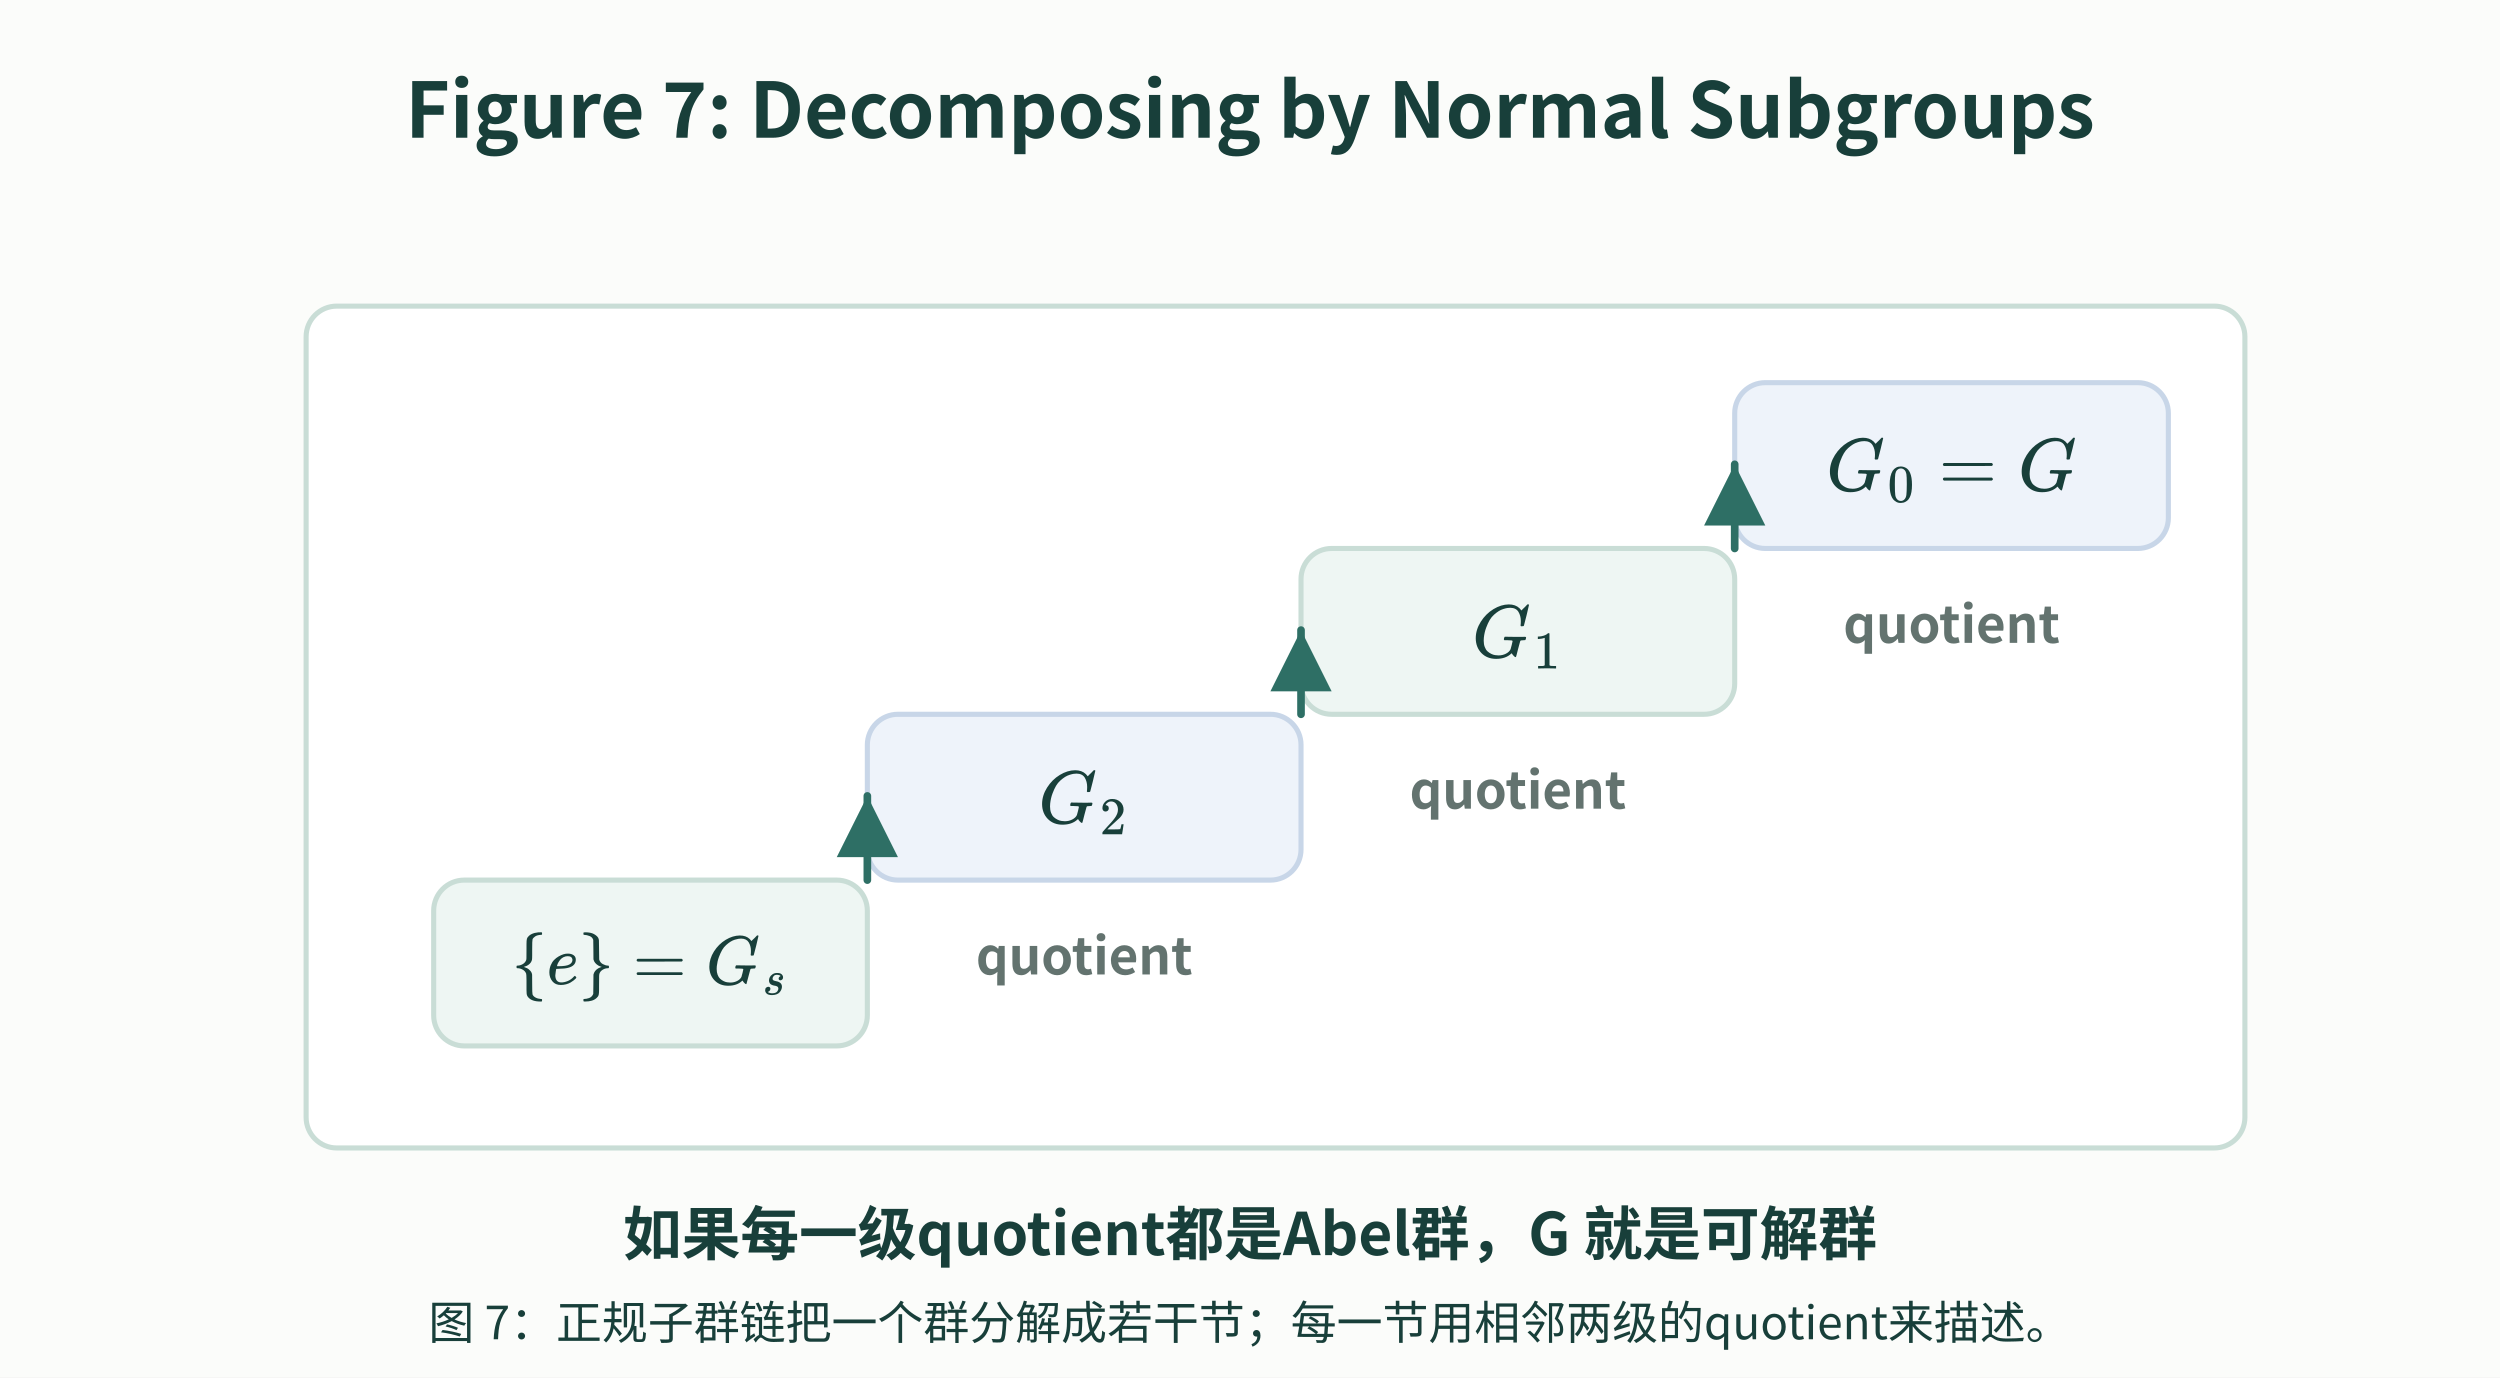
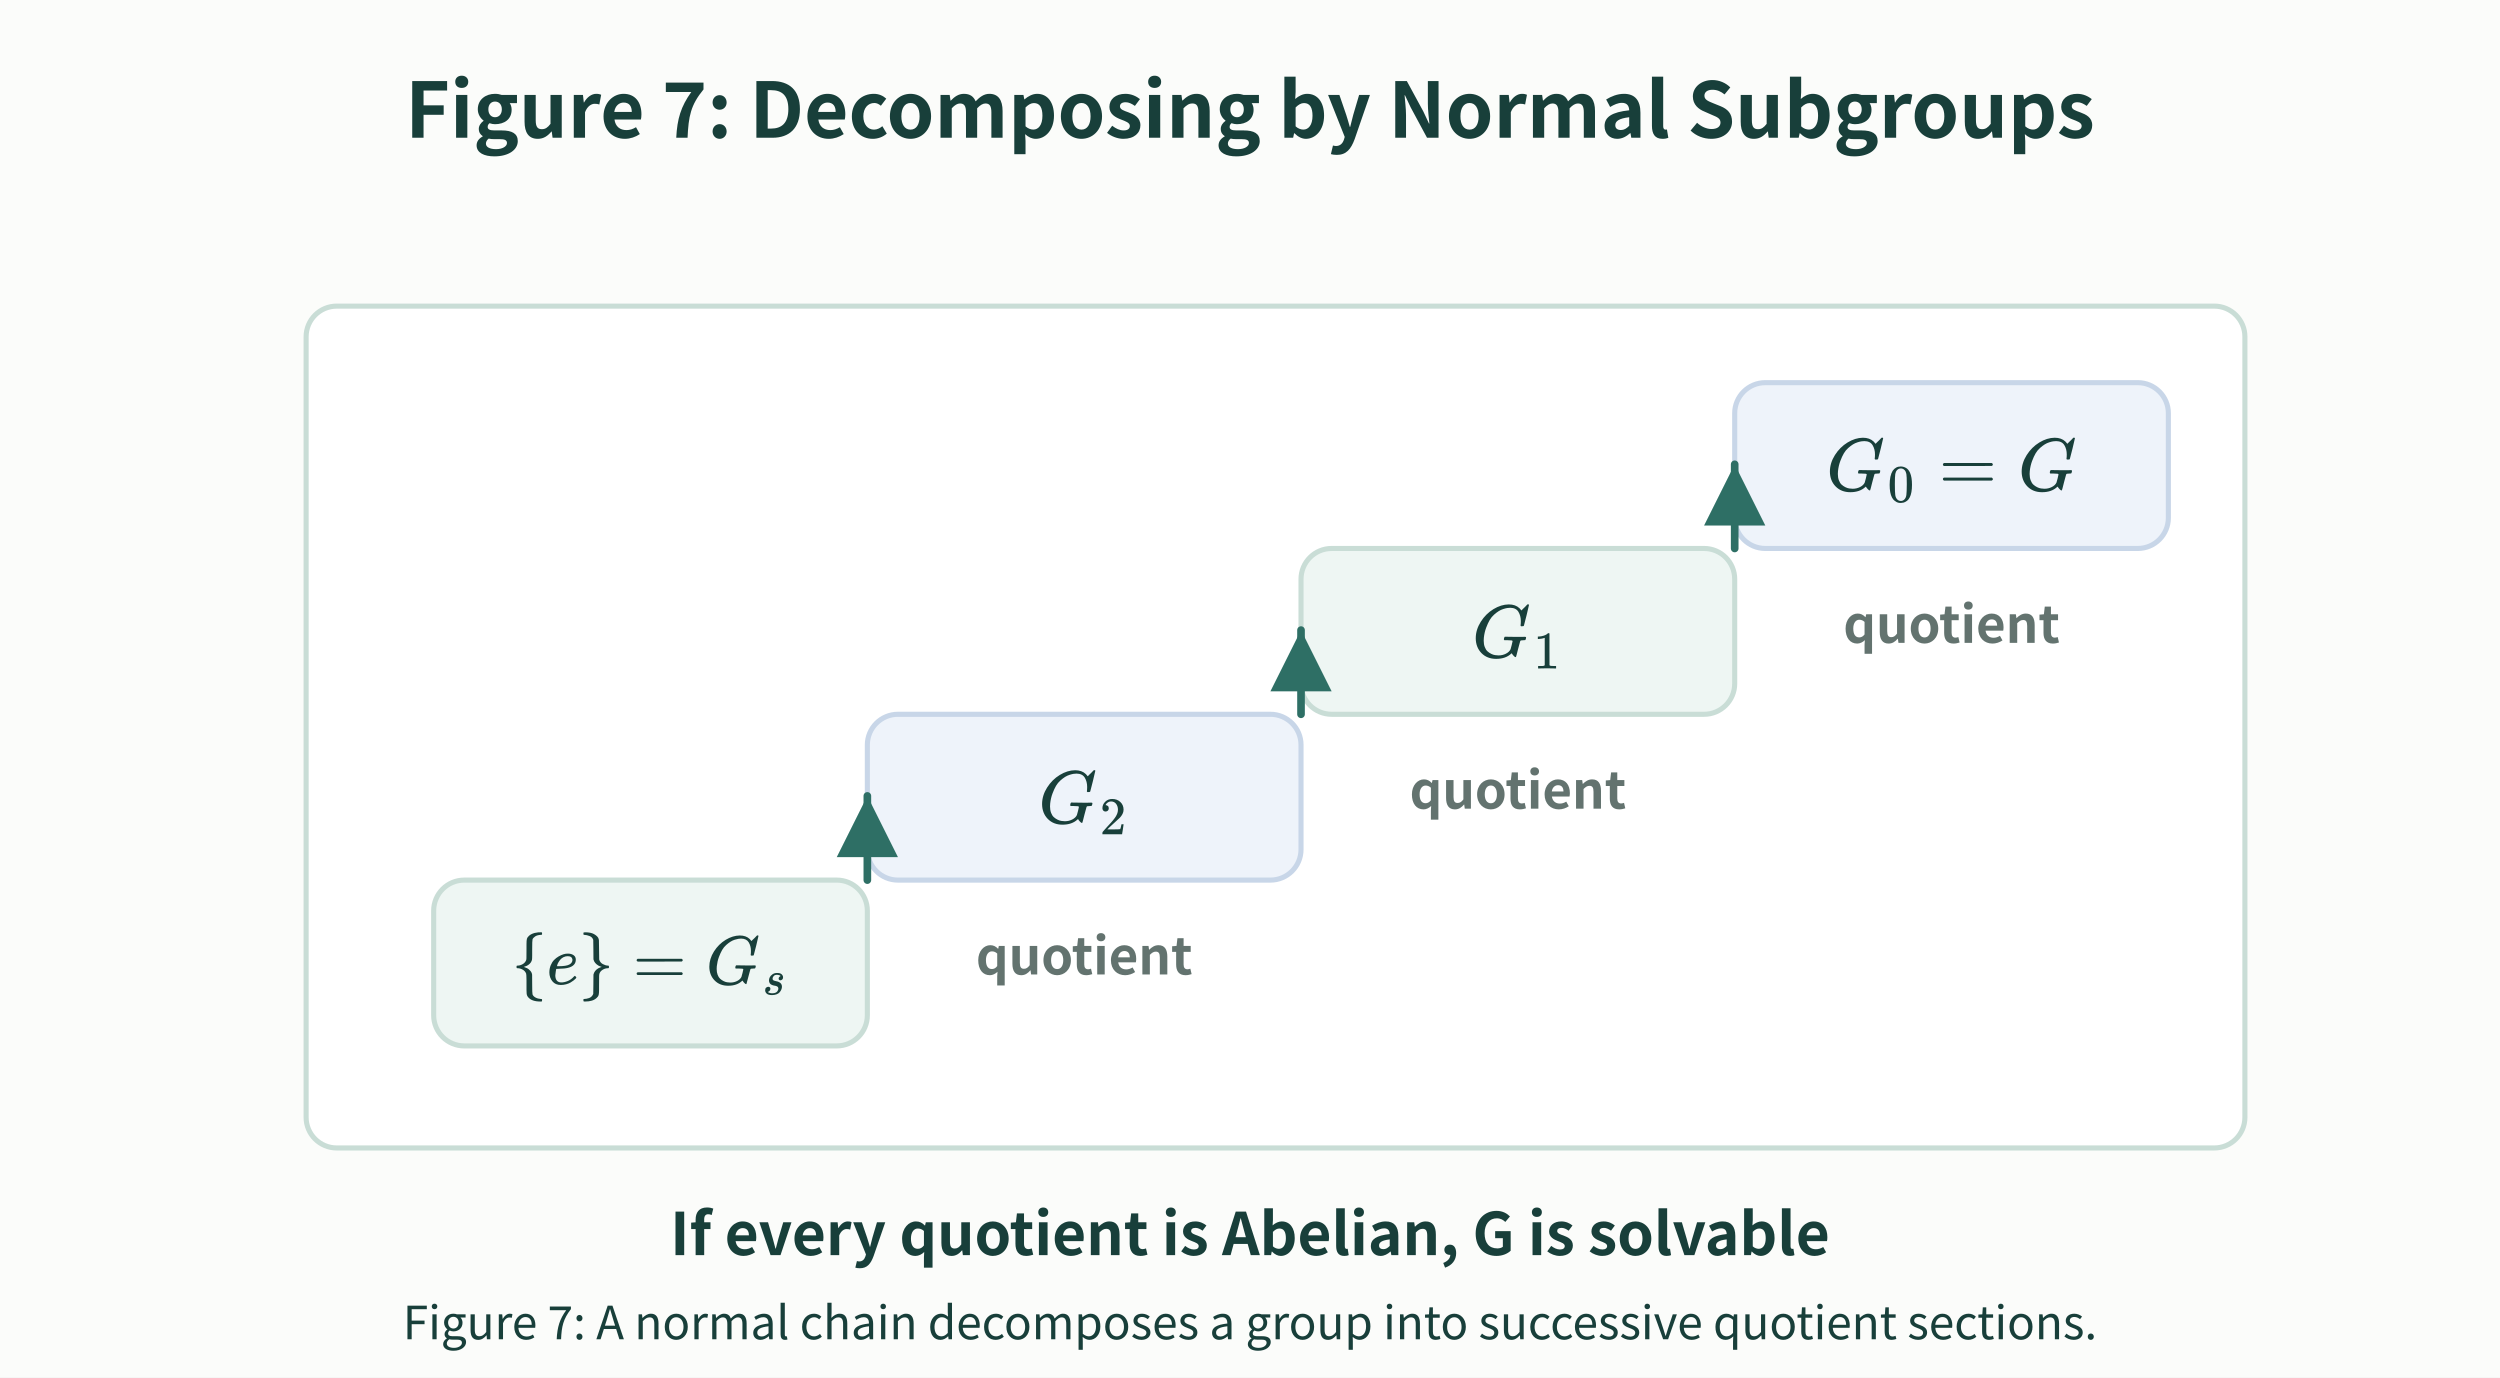
<svg xmlns="http://www.w3.org/2000/svg" width="980" height="540" viewBox="0 0 980 540" role="img" aria-label="Figure 7: Decomposing by Normal Subgroups">
  <rect width="100%" height="100%" fill="#fbfcfa" />
  <defs>
    <marker id="arrow" markerWidth="12" markerHeight="12" refX="10" refY="6" orient="auto">
      <path d="M2,2 L10,6 L2,10 Z" fill="#2e6f65" />
    </marker>
    <filter id="shadow" x="-20%" y="-20%" width="140%" height="140%">
      <feDropShadow dx="0" dy="3" stdDeviation="4" flood-color="#12332f" flood-opacity="0.12" />
    </filter>
  </defs>
  <text x="490.0" y="54" font-family="Microsoft YaHei, Noto Sans CJK SC, Arial, sans-serif" font-size="30" font-weight="700" fill="#183f3a" text-anchor="middle">Figure 7: Decomposing by Normal Subgroups</text>
  <rect x="120" y="120" width="760" height="330" rx="12" fill="#fff" stroke="#c9ddd6" stroke-width="2" />
  <rect x="170" y="345" width="170" height="65" rx="12" fill="#eef6f3" stroke="#c9ddd6" stroke-width="2" />
  <rect x="340" y="280" width="170" height="65" rx="12" fill="#eef3fa" stroke="#c8d6e8" stroke-width="2" />
  <rect x="510" y="215" width="170" height="65" rx="12" fill="#eef6f3" stroke="#c9ddd6" stroke-width="2" />
  <rect x="680" y="150" width="170" height="65" rx="12" fill="#eef3fa" stroke="#c8d6e8" stroke-width="2" />
  <svg x="200.70" y="365.46" width="108.60" height="27.14" viewBox="0 -750 4000.2 1000" color="#183f3a" overflow="visible">
    <g stroke="currentColor" fill="currentColor" stroke-width="0" transform="scale(1,-1)">
      <g data-mml-node="math">
        <g data-mml-node="mo">
          <path data-c="7B" d="M434 -231Q434 -244 428 -250H410Q281 -250 230 -184Q225 -177 222 -172T217 -161T213 -148T211 -133T210 -111T209 -84T209 -47T209 0Q209 21 209 53Q208 142 204 153Q203 154 203 155Q189 191 153 211T82 231Q71 231 68 234T65 250T68 266T82 269Q116 269 152 289T203 345Q208 356 208 377T209 529V579Q209 634 215 656T244 698Q270 724 324 740Q361 748 377 749Q379 749 390 749T408 750H428Q434 744 434 732Q434 719 431 716Q429 713 415 713Q362 710 332 689T296 647Q291 634 291 499V417Q291 370 288 353T271 314Q240 271 184 255L170 250L184 245Q202 239 220 230T262 196T290 137Q291 131 291 1Q291 -134 296 -147Q306 -174 339 -192T415 -213Q429 -213 431 -216Q434 -219 434 -231Z" />
        </g>
        <g data-mml-node="mi" transform="translate(500,0)">
          <path data-c="1D452" d="M39 168Q39 225 58 272T107 350T174 402T244 433T307 442H310Q355 442 388 420T421 355Q421 265 310 237Q261 224 176 223Q139 223 138 221Q138 219 132 186T125 128Q125 81 146 54T209 26T302 45T394 111Q403 121 406 121Q410 121 419 112T429 98T420 82T390 55T344 24T281 -1T205 -11Q126 -11 83 42T39 168ZM373 353Q367 405 305 405Q272 405 244 391T199 357T170 316T154 280T149 261Q149 260 169 260Q282 260 327 284T373 353Z" />
        </g>
        <g data-mml-node="mo" transform="translate(966,0)">
          <path data-c="7D" d="M65 731Q65 745 68 747T88 750Q171 750 216 725T279 670Q288 649 289 635T291 501Q292 362 293 357Q306 312 345 291T417 269Q428 269 431 266T434 250T431 234T417 231Q380 231 345 210T298 157Q293 143 292 121T291 -28V-79Q291 -134 285 -156T256 -198Q202 -250 89 -250Q71 -250 68 -247T65 -230Q65 -224 65 -223T66 -218T69 -214T77 -213Q91 -213 108 -210T146 -200T183 -177T207 -139Q208 -134 209 3L210 139Q223 196 280 230Q315 247 330 250Q305 257 280 270Q225 304 212 352L210 362L209 498Q208 635 207 640Q195 680 154 696T77 713Q68 713 67 716T65 731Z" />
        </g>
        <g data-mml-node="mo" transform="translate(1743.8,0)">
          <path data-c="3D" d="M56 347Q56 360 70 367H707Q722 359 722 347Q722 336 708 328L390 327H72Q56 332 56 347ZM56 153Q56 168 72 173H708Q722 163 722 153Q722 140 707 133H70Q56 140 56 153Z" />
        </g>
        <g data-mml-node="msub" transform="translate(2799.6,0)">
          <g data-mml-node="mi">
            <path data-c="1D43A" d="M50 252Q50 367 117 473T286 641T490 704Q580 704 633 653Q642 643 648 636T656 626L657 623Q660 623 684 649Q691 655 699 663T715 679T725 690L740 705H746Q760 705 760 698Q760 694 728 561Q692 422 692 421Q690 416 687 415T669 413H653Q647 419 647 422Q647 423 648 429T650 449T651 481Q651 552 619 605T510 659Q492 659 471 656T418 643T357 615T294 567T236 496T189 394T158 260Q156 242 156 221Q156 173 170 136T206 79T256 45T308 28T353 24Q407 24 452 47T514 106Q517 114 529 161T541 214Q541 222 528 224T468 227H431Q425 233 425 235T427 254Q431 267 437 273H454Q494 271 594 271Q634 271 659 271T695 272T707 272Q721 272 721 263Q721 261 719 249Q714 230 709 228Q706 227 694 227Q674 227 653 224Q646 221 643 215T629 164Q620 131 614 108Q589 6 586 3Q584 1 581 1Q571 1 553 21T530 52Q530 53 528 52T522 47Q448 -22 322 -22Q201 -22 126 55T50 252Z" />
          </g>
          <g data-mml-node="mi" transform="translate(819,-150) scale(0.707)">
            <path data-c="1D460" d="M131 289Q131 321 147 354T203 415T300 442Q362 442 390 415T419 355Q419 323 402 308T364 292Q351 292 340 300T328 326Q328 342 337 354T354 372T367 378Q368 378 368 379Q368 382 361 388T336 399T297 405Q249 405 227 379T204 326Q204 301 223 291T278 274T330 259Q396 230 396 163Q396 135 385 107T352 51T289 7T195 -10Q118 -10 86 19T53 87Q53 126 74 143T118 160Q133 160 146 151T160 120Q160 94 142 76T111 58Q109 57 108 57T107 55Q108 52 115 47T146 34T201 27Q237 27 263 38T301 66T318 97T323 122Q323 150 302 164T254 181T195 196T148 231Q131 256 131 289Z" />
          </g>
        </g>
      </g>
    </g>
  </svg>
  <svg x="407.02" y="301.90" width="35.96" height="25.14" viewBox="0 -705 1222.6 855" color="#183f3a" overflow="visible">
    <g stroke="currentColor" fill="currentColor" stroke-width="0" transform="scale(1,-1)">
      <g data-mml-node="math">
        <g data-mml-node="msub">
          <g data-mml-node="mi">
            <path data-c="1D43A" d="M50 252Q50 367 117 473T286 641T490 704Q580 704 633 653Q642 643 648 636T656 626L657 623Q660 623 684 649Q691 655 699 663T715 679T725 690L740 705H746Q760 705 760 698Q760 694 728 561Q692 422 692 421Q690 416 687 415T669 413H653Q647 419 647 422Q647 423 648 429T650 449T651 481Q651 552 619 605T510 659Q492 659 471 656T418 643T357 615T294 567T236 496T189 394T158 260Q156 242 156 221Q156 173 170 136T206 79T256 45T308 28T353 24Q407 24 452 47T514 106Q517 114 529 161T541 214Q541 222 528 224T468 227H431Q425 233 425 235T427 254Q431 267 437 273H454Q494 271 594 271Q634 271 659 271T695 272T707 272Q721 272 721 263Q721 261 719 249Q714 230 709 228Q706 227 694 227Q674 227 653 224Q646 221 643 215T629 164Q620 131 614 108Q589 6 586 3Q584 1 581 1Q571 1 553 21T530 52Q530 53 528 52T522 47Q448 -22 322 -22Q201 -22 126 55T50 252Z" />
          </g>
          <g data-mml-node="mn" transform="translate(819,-150) scale(0.707)">
            <path data-c="32" d="M109 429Q82 429 66 447T50 491Q50 562 103 614T235 666Q326 666 387 610T449 465Q449 422 429 383T381 315T301 241Q265 210 201 149L142 93L218 92Q375 92 385 97Q392 99 409 186V189H449V186Q448 183 436 95T421 3V0H50V19V31Q50 38 56 46T86 81Q115 113 136 137Q145 147 170 174T204 211T233 244T261 278T284 308T305 340T320 369T333 401T340 431T343 464Q343 527 309 573T212 619Q179 619 154 602T119 569T109 550Q109 549 114 549Q132 549 151 535T170 489Q170 464 154 447T109 429Z" />
          </g>
        </g>
      </g>
    </g>
  </svg>
  <svg x="577.02" y="236.90" width="35.96" height="25.14" viewBox="0 -705 1222.6 855" color="#183f3a" overflow="visible">
    <g stroke="currentColor" fill="currentColor" stroke-width="0" transform="scale(1,-1)">
      <g data-mml-node="math">
        <g data-mml-node="msub">
          <g data-mml-node="mi">
            <path data-c="1D43A" d="M50 252Q50 367 117 473T286 641T490 704Q580 704 633 653Q642 643 648 636T656 626L657 623Q660 623 684 649Q691 655 699 663T715 679T725 690L740 705H746Q760 705 760 698Q760 694 728 561Q692 422 692 421Q690 416 687 415T669 413H653Q647 419 647 422Q647 423 648 429T650 449T651 481Q651 552 619 605T510 659Q492 659 471 656T418 643T357 615T294 567T236 496T189 394T158 260Q156 242 156 221Q156 173 170 136T206 79T256 45T308 28T353 24Q407 24 452 47T514 106Q517 114 529 161T541 214Q541 222 528 224T468 227H431Q425 233 425 235T427 254Q431 267 437 273H454Q494 271 594 271Q634 271 659 271T695 272T707 272Q721 272 721 263Q721 261 719 249Q714 230 709 228Q706 227 694 227Q674 227 653 224Q646 221 643 215T629 164Q620 131 614 108Q589 6 586 3Q584 1 581 1Q571 1 553 21T530 52Q530 53 528 52T522 47Q448 -22 322 -22Q201 -22 126 55T50 252Z" />
          </g>
          <g data-mml-node="mn" transform="translate(819,-150) scale(0.707)">
            <path data-c="31" d="M213 578L200 573Q186 568 160 563T102 556H83V602H102Q149 604 189 617T245 641T273 663Q275 666 285 666Q294 666 302 660V361L303 61Q310 54 315 52T339 48T401 46H427V0H416Q395 3 257 3Q121 3 100 0H88V46H114Q136 46 152 46T177 47T193 50T201 52T207 57T213 61V578Z" />
          </g>
        </g>
      </g>
    </g>
  </svg>
  <svg x="715.85" y="171.56" width="98.29" height="25.61" viewBox="0 -705 3342.1 870.6" color="#183f3a" overflow="visible">
    <g stroke="currentColor" fill="currentColor" stroke-width="0" transform="scale(1,-1)">
      <g data-mml-node="math">
        <g data-mml-node="msub">
          <g data-mml-node="mi">
            <path data-c="1D43A" d="M50 252Q50 367 117 473T286 641T490 704Q580 704 633 653Q642 643 648 636T656 626L657 623Q660 623 684 649Q691 655 699 663T715 679T725 690L740 705H746Q760 705 760 698Q760 694 728 561Q692 422 692 421Q690 416 687 415T669 413H653Q647 419 647 422Q647 423 648 429T650 449T651 481Q651 552 619 605T510 659Q492 659 471 656T418 643T357 615T294 567T236 496T189 394T158 260Q156 242 156 221Q156 173 170 136T206 79T256 45T308 28T353 24Q407 24 452 47T514 106Q517 114 529 161T541 214Q541 222 528 224T468 227H431Q425 233 425 235T427 254Q431 267 437 273H454Q494 271 594 271Q634 271 659 271T695 272T707 272Q721 272 721 263Q721 261 719 249Q714 230 709 228Q706 227 694 227Q674 227 653 224Q646 221 643 215T629 164Q620 131 614 108Q589 6 586 3Q584 1 581 1Q571 1 553 21T530 52Q530 53 528 52T522 47Q448 -22 322 -22Q201 -22 126 55T50 252Z" />
          </g>
          <g data-mml-node="mn" transform="translate(819,-150) scale(0.707)">
            <path data-c="30" d="M96 585Q152 666 249 666Q297 666 345 640T423 548Q460 465 460 320Q460 165 417 83Q397 41 362 16T301 -15T250 -22Q224 -22 198 -16T137 16T82 83Q39 165 39 320Q39 494 96 585ZM321 597Q291 629 250 629Q208 629 178 597Q153 571 145 525T137 333Q137 175 145 125T181 46Q209 16 250 16Q290 16 318 46Q347 76 354 130T362 333Q362 478 354 524T321 597Z" />
          </g>
        </g>
        <g data-mml-node="mo" transform="translate(1500.3,0)">
          <path data-c="3D" d="M56 347Q56 360 70 367H707Q722 359 722 347Q722 336 708 328L390 327H72Q56 332 56 347ZM56 153Q56 168 72 173H708Q722 163 722 153Q722 140 707 133H70Q56 140 56 153Z" />
        </g>
        <g data-mml-node="mi" transform="translate(2556.1,0)">
          <path data-c="1D43A" d="M50 252Q50 367 117 473T286 641T490 704Q580 704 633 653Q642 643 648 636T656 626L657 623Q660 623 684 649Q691 655 699 663T715 679T725 690L740 705H746Q760 705 760 698Q760 694 728 561Q692 422 692 421Q690 416 687 415T669 413H653Q647 419 647 422Q647 423 648 429T650 449T651 481Q651 552 619 605T510 659Q492 659 471 656T418 643T357 615T294 567T236 496T189 394T158 260Q156 242 156 221Q156 173 170 136T206 79T256 45T308 28T353 24Q407 24 452 47T514 106Q517 114 529 161T541 214Q541 222 528 224T468 227H431Q425 233 425 235T427 254Q431 267 437 273H454Q494 271 594 271Q634 271 659 271T695 272T707 272Q721 272 721 263Q721 261 719 249Q714 230 709 228Q706 227 694 227Q674 227 653 224Q646 221 643 215T629 164Q620 131 614 108Q589 6 586 3Q584 1 581 1Q571 1 553 21T530 52Q530 53 528 52T522 47Q448 -22 322 -22Q201 -22 126 55T50 252Z" />
        </g>
      </g>
    </g>
  </svg>
  <line x1="340" y1="345" x2="340" y2="312" stroke="#2e6f65" stroke-width="3" stroke-linecap="round" marker-end="url(#arrow)" />
  <line x1="510" y1="280" x2="510" y2="247" stroke="#2e6f65" stroke-width="3" stroke-linecap="round" marker-end="url(#arrow)" />
  <line x1="680" y1="215" x2="680" y2="182" stroke="#2e6f65" stroke-width="3" stroke-linecap="round" marker-end="url(#arrow)" />
  <text x="425" y="382" font-family="Microsoft YaHei, Noto Sans CJK SC, Arial, sans-serif" font-size="20" font-weight="700" fill="#63736f" text-anchor="middle">quotient</text>
  <text x="595" y="317" font-family="Microsoft YaHei, Noto Sans CJK SC, Arial, sans-serif" font-size="20" font-weight="700" fill="#63736f" text-anchor="middle">quotient</text>
  <text x="765" y="252" font-family="Microsoft YaHei, Noto Sans CJK SC, Arial, sans-serif" font-size="20" font-weight="700" fill="#63736f" text-anchor="middle">quotient</text>
-   <text x="490" y="492" font-family="Microsoft YaHei, Noto Sans CJK SC, Arial, sans-serif" font-size="23" font-weight="700" fill="#183f3a" text-anchor="middle">如果每一级quotient都是Abel群，G 就是可解群</text>
-   <text x="490" y="525" font-family="Microsoft YaHei, Noto Sans CJK SC, Arial, sans-serif" font-size="18" font-weight="400" fill="#183f3a" text-anchor="middle">图 7：正规子群链把一个群分解成若干节；每一节用相邻两级的quotient来描述。</text>
+   <text x="490" y="492" font-family="Microsoft YaHei, Noto Sans CJK SC, Arial, sans-serif" font-size="23" font-weight="700" fill="#183f3a" text-anchor="middle">If every quotient is Abelian, G is solvable</text>
+   <text x="490" y="525" font-family="Microsoft YaHei, Noto Sans CJK SC, Arial, sans-serif" font-size="18" font-weight="400" fill="#183f3a" text-anchor="middle">Figure 7: A normal chain decomposes a group into successive quotient sections.</text>
</svg>
